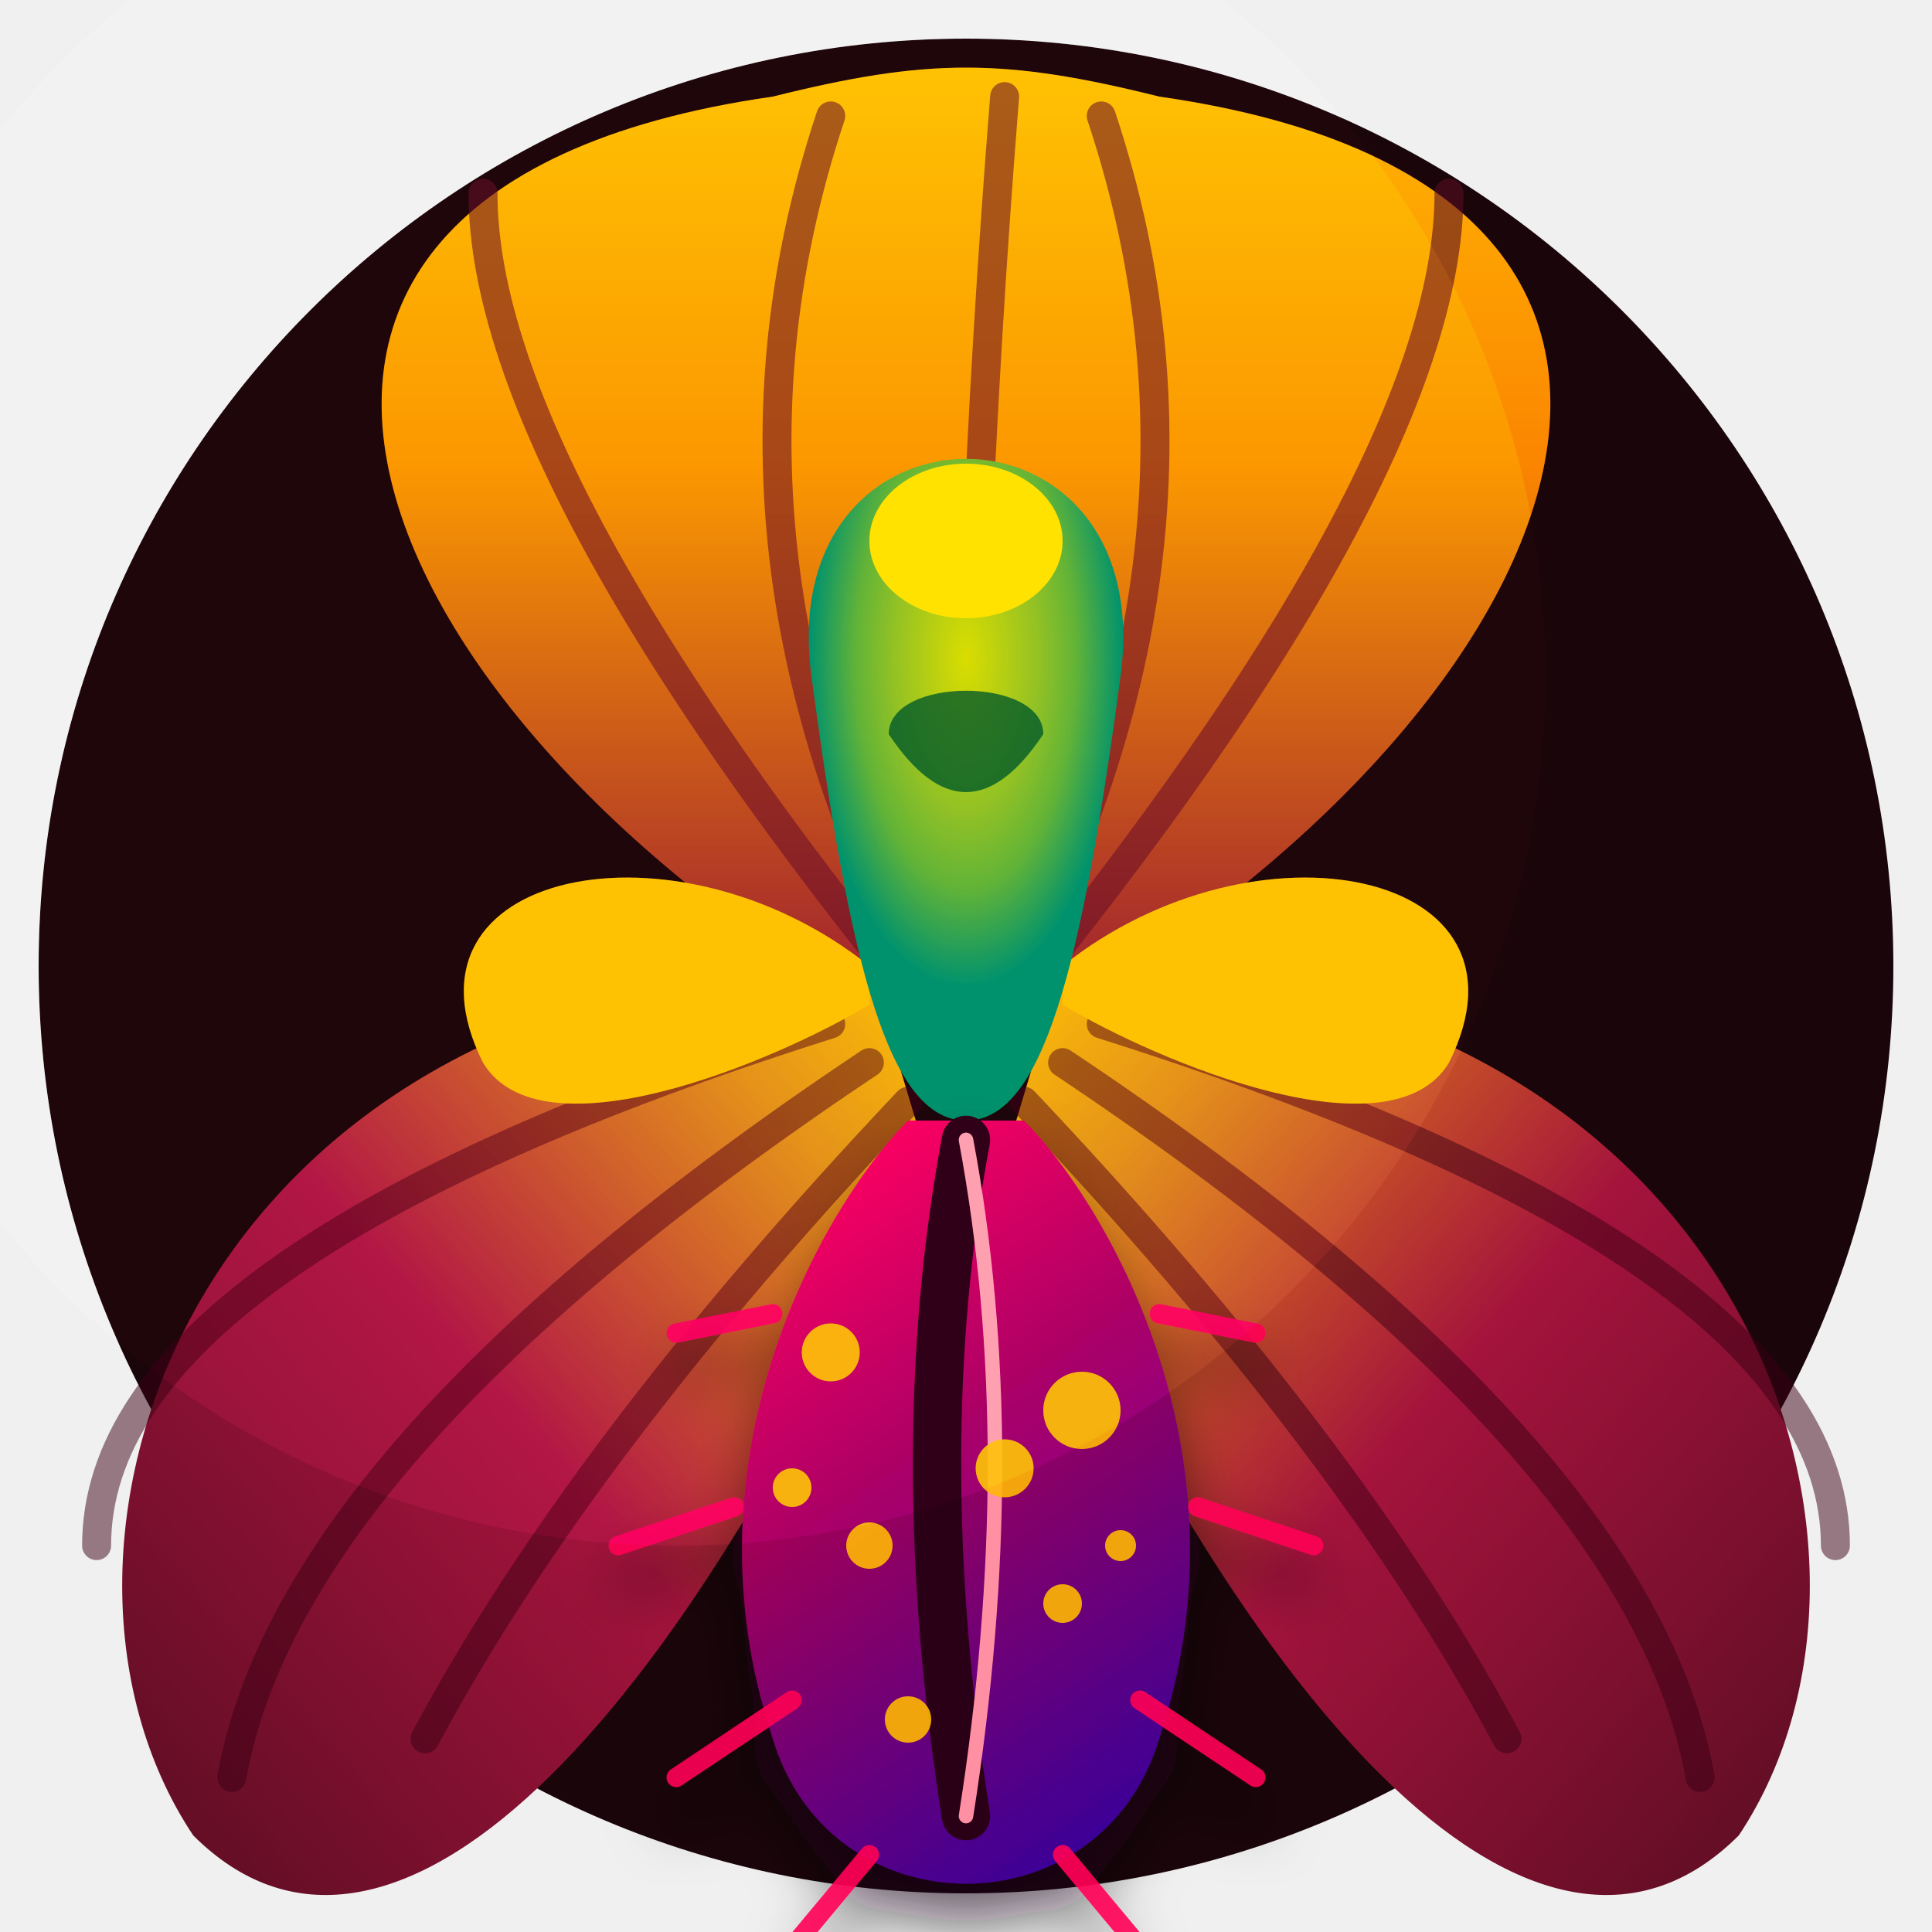
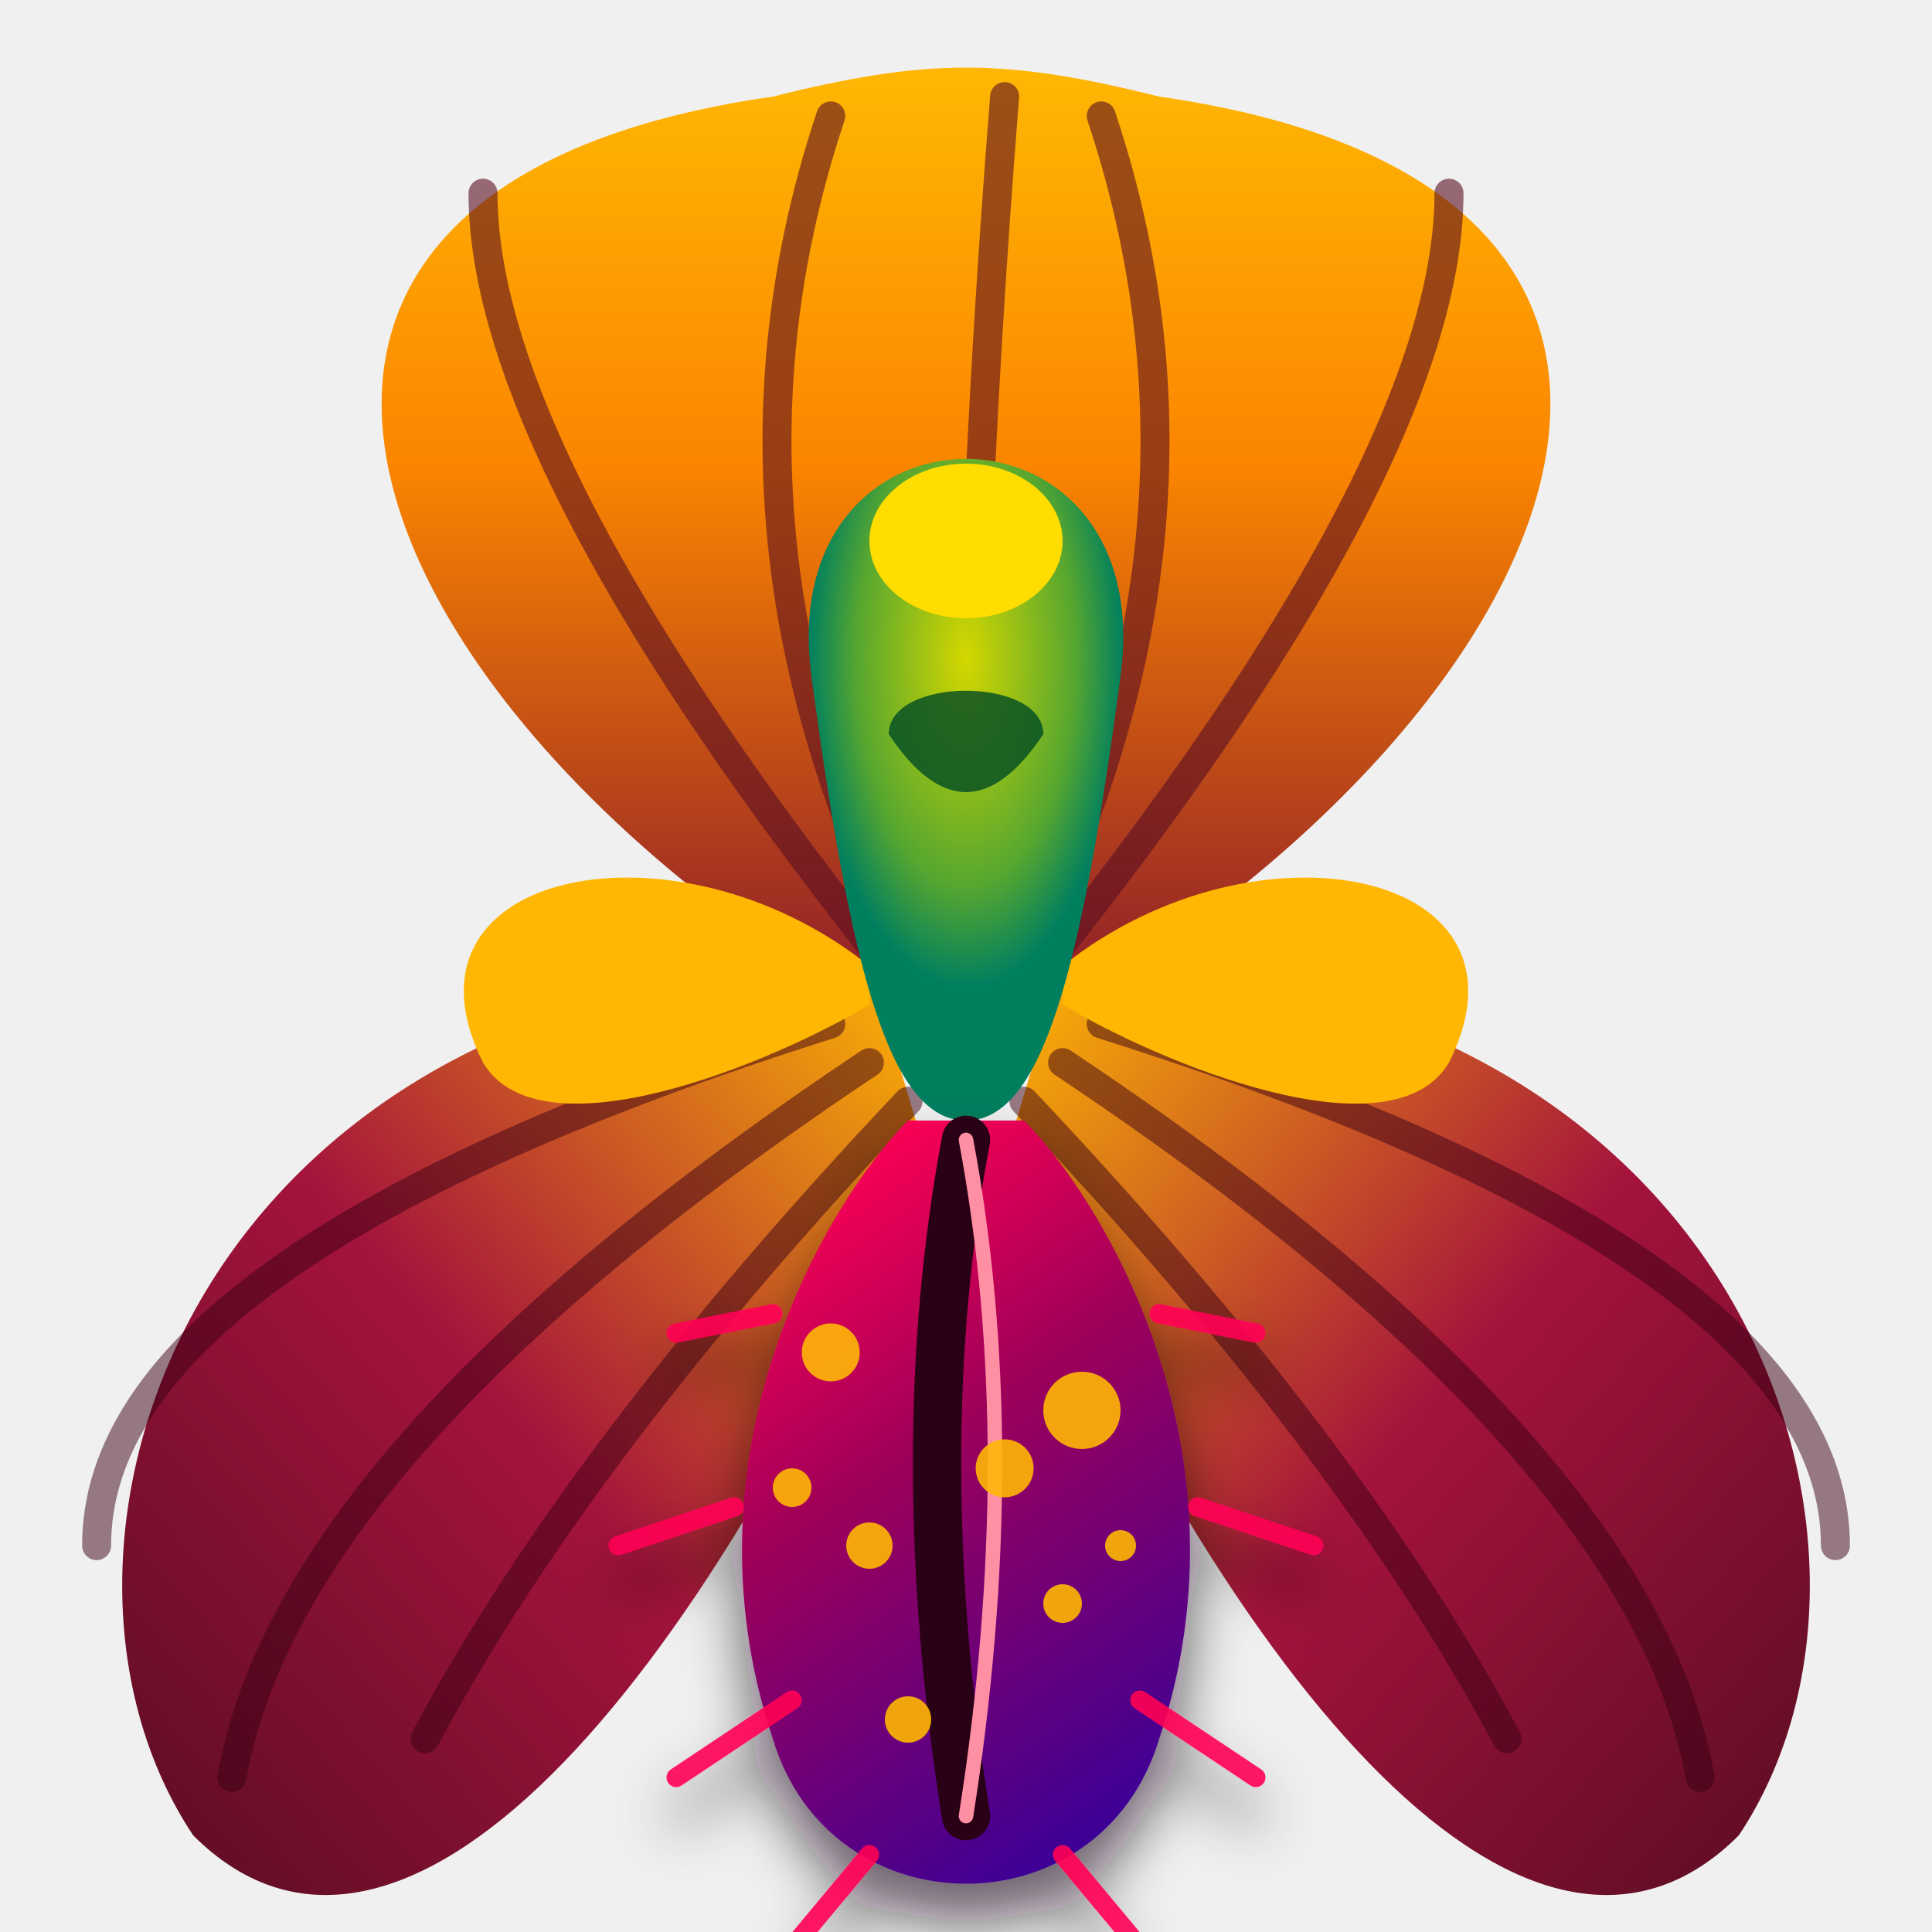
<svg xmlns="http://www.w3.org/2000/svg" viewBox="0 0 100 100" class="w-full h-full">
  <defs>
    <linearGradient id="dorsalGrad" x1="50%" y1="0%" x2="50%" y2="100%">
      <stop offset="0%" stop-color="#ffb703" />
      <stop offset="40%" stop-color="#fb8500" />
      <stop offset="100%" stop-color="#800f2f" />
    </linearGradient>
    <linearGradient id="lateralGradL" x1="0%" y1="100%" x2="100%" y2="0%">
      <stop offset="0%" stop-color="#590d22" />
      <stop offset="50%" stop-color="#a4133c" />
      <stop offset="100%" stop-color="#ffb703" />
    </linearGradient>
    <linearGradient id="lateralGradR" x1="100%" y1="100%" x2="0%" y2="0%">
      <stop offset="0%" stop-color="#590d22" />
      <stop offset="50%" stop-color="#a4133c" />
      <stop offset="100%" stop-color="#ffb703" />
    </linearGradient>
    <linearGradient id="lipGrad" x1="30%" y1="0%" x2="70%" y2="100%">
      <stop offset="0%" stop-color="#ff0054" />
      <stop offset="40%" stop-color="#9e0059" />
      <stop offset="100%" stop-color="#390099" />
    </linearGradient>
    <radialGradient id="columnGrad" cx="50%" cy="30%" r="50%">
      <stop offset="0%" stop-color="#d4d700" />
      <stop offset="70%" stop-color="#55a630" />
      <stop offset="100%" stop-color="#007f5f" />
    </radialGradient>
    <filter id="dropShadow" x="-20%" y="-20%" width="140%" height="140%">
      <feDropShadow dx="0" dy="2" stdDeviation="1.5" flood-color="#1a0008" flood-opacity="0.6" />
    </filter>
  </defs>
  <style>
    @keyframes lip-wobble {
      0%, 100% { transform: rotate(-5deg); }
      50% { transform: rotate(7deg); }
    }
    @keyframes background-pulse {
      0%, 100% { transform: scale(1); }
      50% { transform: scale(1.03); }
    }
    .labellum {
      /* Hinge the labellum right at the base of the column */
      transform-origin: 50px 58px;
      animation: lip-wobble 3s cubic-bezier(0.45, 0, 0.55, 1) infinite;
    }
    .bg-pulse {
      transform-origin: 50px 50px;
      animation: background-pulse 6s ease-in-out infinite;
    }
  </style>
-   <circle cx="50" cy="50" r="48" fill="#1a050a" />
  <g class="bg-pulse">
    <path d="M 50,55 C 20,40 5,10 40,5 C 48,3 52,3 60,5 C 95,10 80,40 50,55 Z" fill="url(#dorsalGrad)" />
    <path d="M 50,55 Q 35,30 43,6 M 50,55 Q 50,30 52,5 M 50,55 Q 65,30 57,6 M 50,55 Q 25,25 25,10 M 50,55 Q 75,25 75,10" stroke="#590d22" stroke-width="1.5" fill="none" opacity="0.6" stroke-linecap="round" />
    <path d="M 45,50 C 10,50 0,80 10,95 C 20,105 35,90 48,60 Z" fill="url(#lateralGradL)" />
    <path d="M 55,50 C 90,50 100,80 90,95 C 80,105 65,90 52,60 Z" fill="url(#lateralGradR)" />
    <path d="M 45,55 Q 15,75 12,92 M 47,57 Q 30,75 22,90 M 43,53 Q 5,65 5,80" stroke="#390014" stroke-width="1.5" fill="none" opacity="0.5" stroke-linecap="round" />
    <path d="M 55,55 Q 85,75 88,92 M 53,57 Q 70,75 78,90 M 57,53 Q 95,65 95,80" stroke="#390014" stroke-width="1.5" fill="none" opacity="0.5" stroke-linecap="round" />
    <path d="M 45,50 C 35,42 20,45 25,55 C 28,60 40,55 45,52 Z" fill="#ffb703" />
    <path d="M 55,50 C 65,42 80,45 75,55 C 72,60 60,55 55,52 Z" fill="#ffb703" />
    <path d="M 42,35 C 40,20 60,20 58,35 C 56,50 54,58 50,58 C 46,58 44,50 42,35 Z" fill="url(#columnGrad)" />
    <ellipse cx="50" cy="28" rx="5" ry="4" fill="#ffdd00" />
    <path d="M 46,38 Q 50,44 54,38 C 54,35 46,35 46,38 Z" fill="#004b23" opacity="0.8" />
  </g>
  <g class="labellum" filter="url(#dropShadow)">
    <path d="M 47,58 C 43,62 35,75 40,90 C 43,100 57,100 60,90 C 65,75 57,62 53,58 Z" fill="url(#lipGrad)" />
    <path d="M 50,59 Q 47,75 50,94" stroke="#2a0014" stroke-width="2.5" fill="none" stroke-linecap="round" />
    <path d="M 50,59 Q 53,75 50,94" stroke="#ff8fa3" stroke-width="0.75" fill="none" stroke-linecap="round" />
    <circle cx="43" cy="70" r="1.5" fill="#ffb703" opacity="0.9" />
    <circle cx="56" cy="73" r="2" fill="#ffb703" opacity="0.9" />
    <circle cx="45" cy="80" r="1.2" fill="#ffb703" opacity="0.9" />
    <circle cx="55" cy="83" r="1" fill="#ffb703" opacity="0.9" />
    <circle cx="47" cy="89" r="1.2" fill="#ffb703" opacity="0.9" />
    <circle cx="52" cy="76" r="1.5" fill="#ffb703" opacity="0.9" />
    <circle cx="41" cy="77" r="1" fill="#ffb703" opacity="0.9" />
    <circle cx="58" cy="80" r="0.8" fill="#ffb703" opacity="0.9" />
    <path d="M 40,68 L 35,69 M 60,68 L 65,69 M 38,78 L 32,80 M 62,78 L 68,80 M 41,88 L 35,92 M 59,88 L 65,92 M 45,96 L 40,102 M 55,96 L 60,102" stroke="#ff0054" stroke-width="1" stroke-linecap="round" opacity="0.9" />
  </g>
-   <circle cx="35" cy="35" r="45" fill="#ffffff" opacity="0.15" style="mix-blend-mode: overlay;" pointer-events="none" />
</svg>
